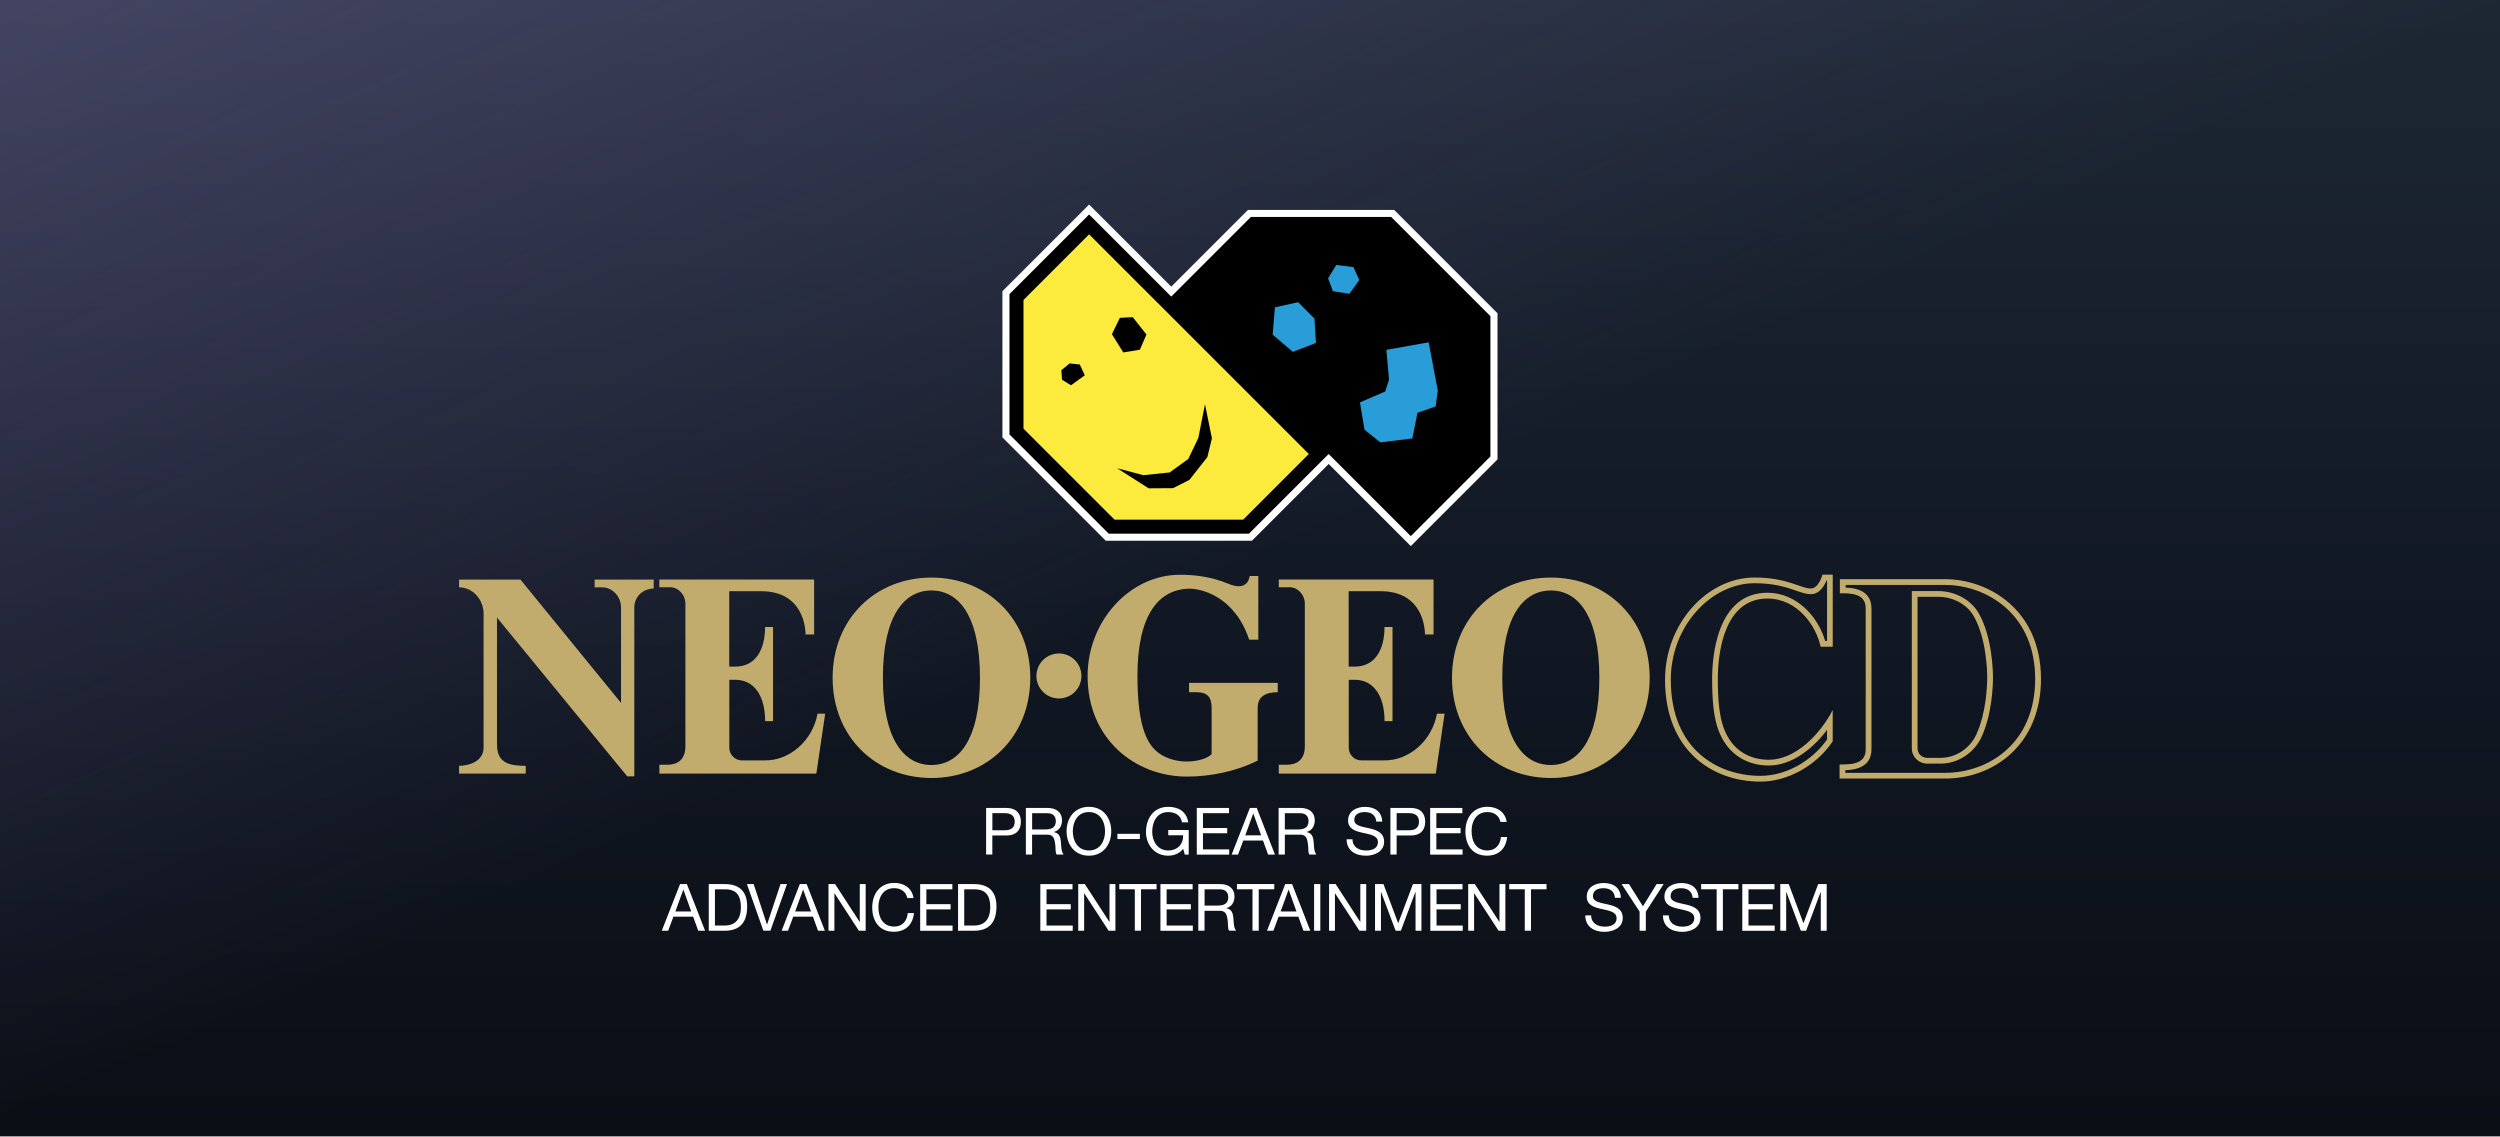
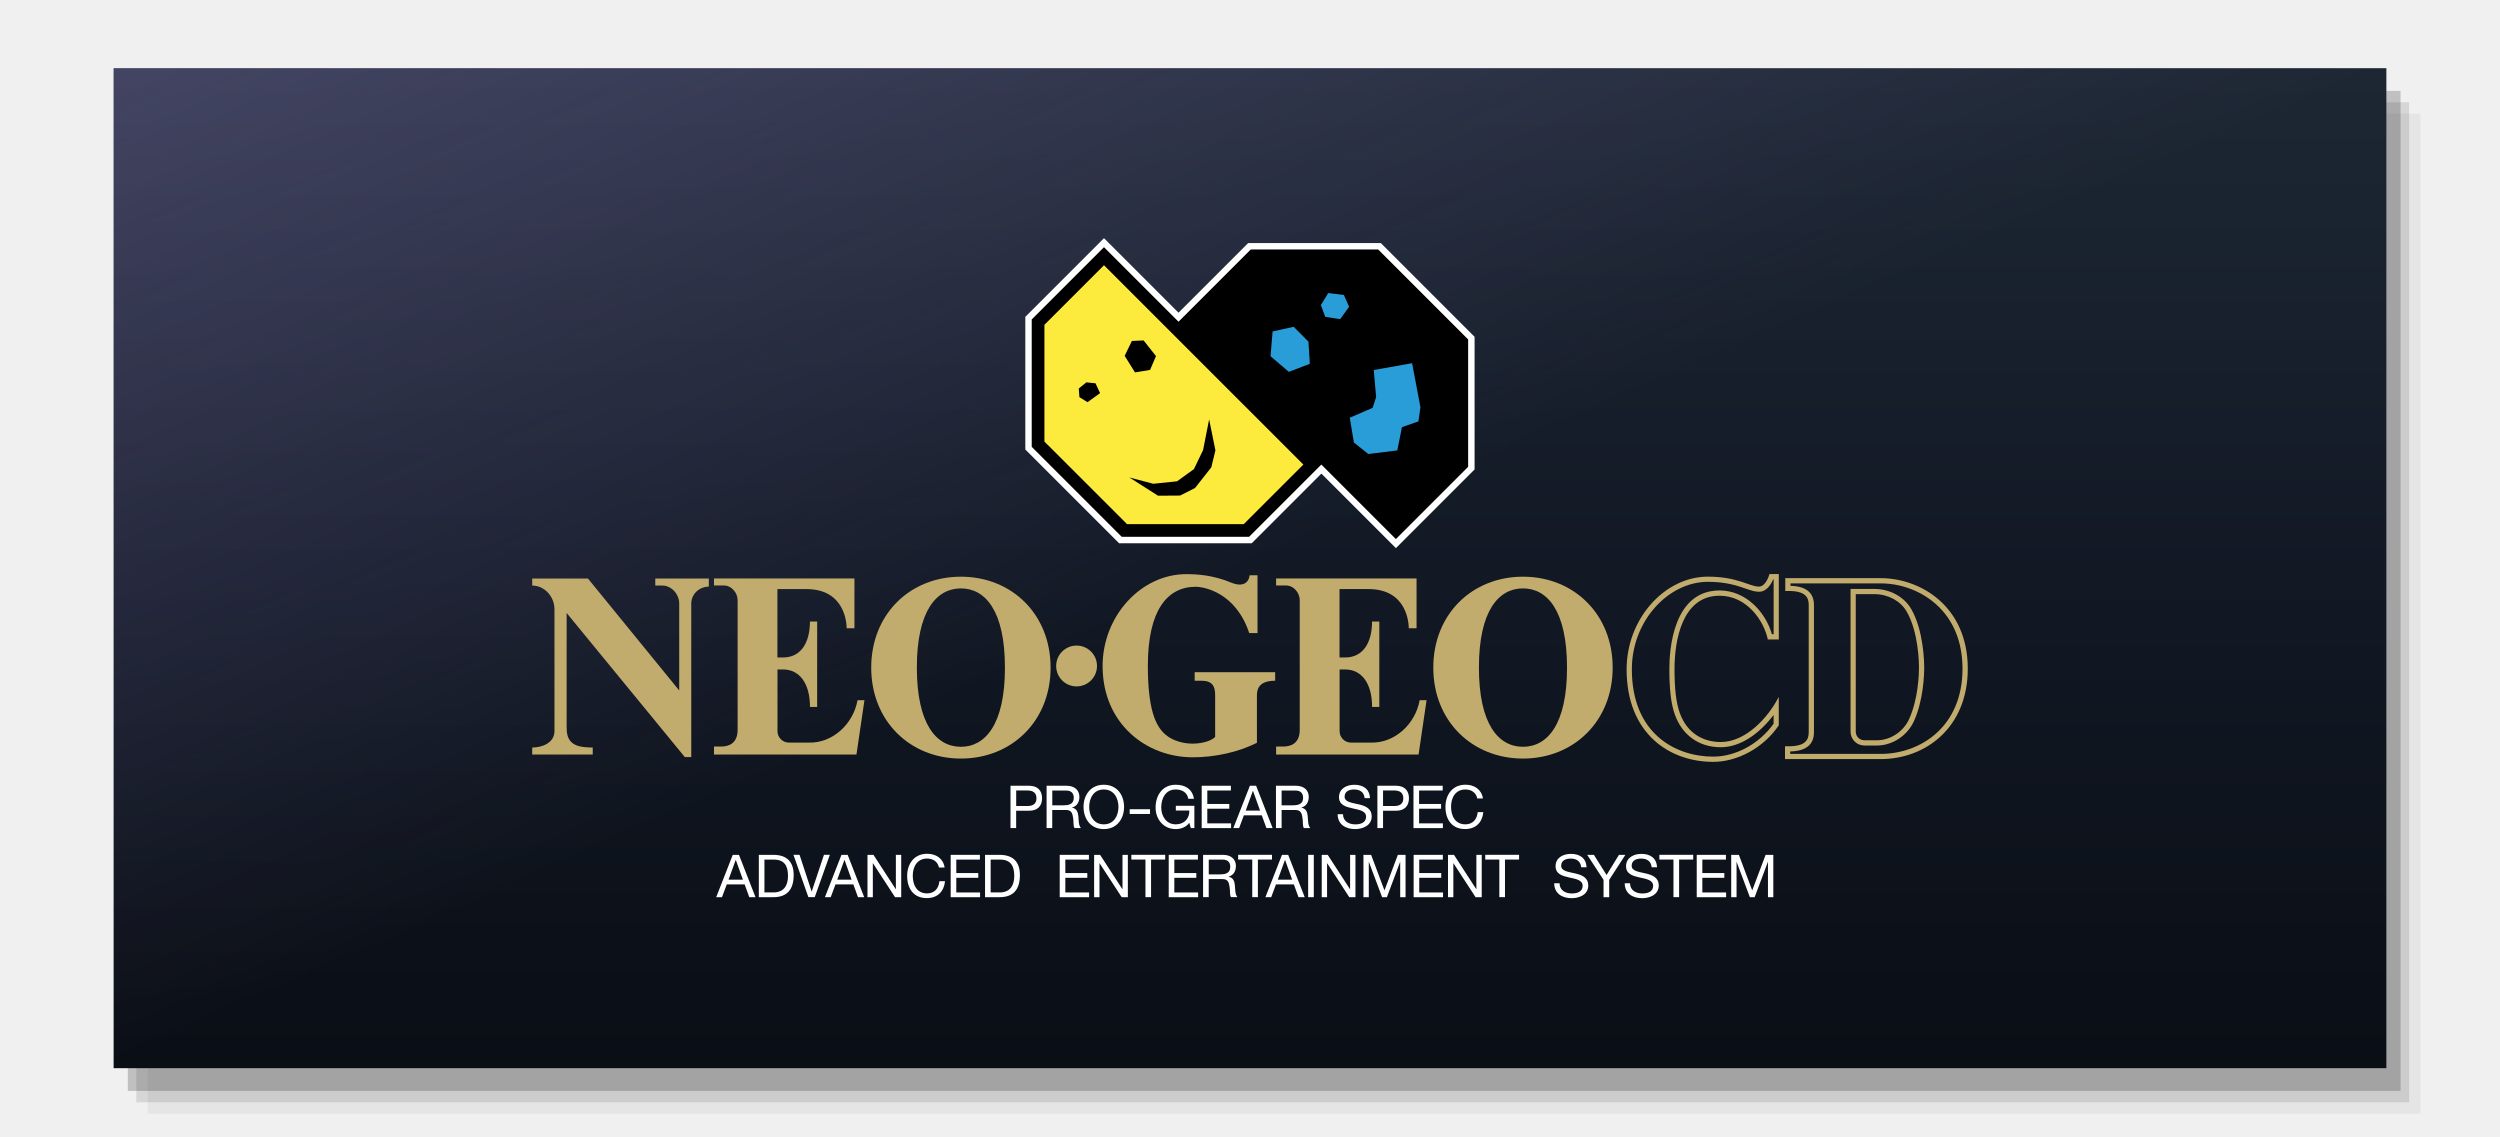
<svg xmlns="http://www.w3.org/2000/svg" viewBox="0 0 440 200" preserveAspectRatio="xMidYMid meet">
  <defs>
    <linearGradient id="capBase" x1="0" y1="0" x2="0" y2="1">
      <stop offset="0" stop-color="#1d2734" />
      <stop offset="0.5" stop-color="#121925" />
      <stop offset="1" stop-color="#0a0e15" />
    </linearGradient>
    <linearGradient id="capBloom" x1="0" y1="0" x2="1" y2="1">
      <stop offset="0" stop-color="#af98e6" stop-opacity="0.26" />
      <stop offset="0.5" stop-color="#af98e6" stop-opacity="0" />
    </linearGradient>
  </defs>
-   <rect width="440" height="200" fill="url(#capBase)" />
-   <rect width="440" height="200" fill="url(#capBloom)" />
-   <g transform="translate(80.795 36.000) scale(0.07252)">
+   <rect x="26.0" y="20.0" width="400" height="176" fill="#000000" fill-opacity="0.05" />
+   <rect x="24.0" y="18.0" width="400" height="176" fill="#000000" fill-opacity="0.11" />
+   <rect x="22.5" y="16.0" width="400" height="176" fill="#000000" fill-opacity="0.2" />
+   <rect x="20" y="12" width="400" height="176" fill="url(#capBase)" />
+   <rect x="20" y="12" width="400" height="176" fill="url(#capBloom)" />
+   <g transform="translate(93.672 41.920) scale(0.06581)">
    <style type="text/css">
	.st0{fill:#FFFFFF;}
	.st1{fill:#C2AC6D;}
	.st2{fill:#FCEA3C;}
	.st3{fill:#299DD8;}
</style>
    <g>
      <g>
        <g>
          <g>
            <g>
              <g>
                <g>
                  <path class="st1" d="M3687.4,990.8c-18.8-32-57.1-52.7-97.4-52.7h-64.3v381.8c0,20.4,16.6,36.9,37,36.9h33.4         c41.3,0,81.1-26,98.8-64.6c25.8-56.2,27.8-125.4,27.8-145.2C3722.6,1137.1,3721.7,1049.1,3687.4,990.8z M3682.2,1286.3         c-15.5,33.8-50.2,56.5-86.2,56.5h-33.4c-12.7,0-23-10.3-23-23V952h50.4c35.5,0,69.1,18,85.4,45.9         c32.3,55.1,33.3,139.6,33.3,149C3708.7,1166.1,3706.8,1232.7,3682.2,1286.3z" />
                  <path class="st1" d="M3606.1,909.2h-255v34.3h9.1c44.5,0,53.6,16.7,53.6,37.4v340.5c0,20.6-9.2,37.4-53.6,37.4h-9.8v34.3         h74.9h101.6h79.4c118.8,0,232.9-83,232.9-241.9C3839,983.3,3711.7,909.2,3606.1,909.2z M3606.1,1379.2h-241.8v-6.5         c42.1-1,63.5-18.3,63.5-51.2V980.9c0-32.8-21.1-50-62.7-51.2v-6.5h241.1c53.8,0,107.3,19.9,146.8,54.6         c47.2,41.4,72.1,101.4,72.1,173.5C3825.1,1307.8,3711.6,1379.2,3606.1,1379.2z" />
                </g>
                <path class="st1" d="M3175.2,956.2c74,0,118.9,67.6,129.2,117h29.4V898.3h-25c0,0-8.8,33.5-28.1,33.5        c-25.1,0-56.7-26.6-136.8-26.6c-114.8,0-217.1,112.1-217.1,247.9c0,172.4,115.2,247.4,231.5,247.4c64.5,0,134.3-37,175.4-97.6        v-76.1c-30.1,58.5-90,120.7-155.2,120.7c-44,0-88.8-20.8-109.4-77.4c-10.6-29.1-14.2-67.9-14.2-119.2        C3055,1078.6,3074.1,956.2,3175.2,956.2z M3041.1,1150.9c0,57.2,4.6,95.4,15,123.9c20,55,64.7,86.6,122.5,86.6        c54.5,0,105.7-39,141.3-86.4v23.5c-38.1,53.6-101,88-161.5,88c-100.4,0-217.6-61.1-217.6-233.5c0-61.7,22-120.6,62-165.6        c38.5-43.4,90-68.4,141.2-68.4c49,0,78.9,10.4,100.8,18c13.8,4.8,24.7,8.6,36,8.6c20.9,0,32.6-20.4,38-33.5h1.2v147h-4.6        c-16.8-58.6-69.2-117-140.1-117C3050.8,942.2,3041.1,1101.9,3041.1,1150.9z" />
              </g>
            </g>
            <path class="st1" d="M472.3,910.2H329.1V929h18.7c25,0,45.3,23.3,45.3,48.3v232.3L149,910.2H0V929c33.3,0,59.5,30,59.5,63.4      v325.5c0,33.3-35.1,44.3-59.5,44.3v18.8h161.8v-18.8c-30.3-0.2-46.3-4.3-56.7-14.1c-10.3-9.8-13.1-22.8-13.1-40.7v-305.1      l316,385.3h17.3v-410c0-24.3,19-44.9,47-45.9V910.2z" />
            <circle class="st1" cx="1455.8" cy="1144.1" r="54.6" />
            <g>
              <path class="st1" d="M1771.6,1160.8v22.7h17.8c28.9,0,37,13.9,37,38.8v111.3c-6.6,8-29.1,18.2-61,18.2       c-6.5,0-43.3-0.7-70.8-23.3c-28.8-23.6-48.2-71.5-48.2-185.3c0-148.2,52.1-210.9,127.7-210.9c24.6,0,107.9,16.6,143.4,123.7       h22.2V901.5h-21c-2.7,20.8-19.1,32.3-50.1,19.4c-46.8-19.5-88.7-22.4-119.4-22.4c-120.9,0-223.8,111.9-223.8,245.6       c0,154,116.3,244.2,241.1,244.2c59.2,0,121.9-13.7,171.6-38.8v-127.2c0-29.8,20.8-38.8,48.8-38.8v-22.7H1771.6L1771.6,1160.8z" />
            </g>
            <g>
              <path class="st1" d="M870,1235.7c-11.7,64.5-67.3,114.9-129.7,113.3h-53.8c-16.9,0-30.6-13.7-30.6-30.6v-165h14.8       c44,0,72.1,36.9,72.1,100.3H762v-112.4v-5.7v-110.3h-19.3c0,55.8-23.6,96.1-72.2,96.1h-14.8V938.4h77.4       c104.2,0,107.8,92.9,107.8,104.9h20.8V942.4v-32.3H486.1v18.7h26.5c20.3,0,36.7,19.2,36.7,39.4v346.6       c0,36.5-23.9,44.8-44.2,44.8h-19v21.4h63.2h317.8l21.4-145.4H870z" />
              <g>
                <g>
                  <path class="st1" d="M1146.4,905.3c-135.5,0-239.8,99.8-239.8,243.2s104.4,243.2,239.8,243.2c135.5,0,239.9-99.8,239.9-243.2         S1281.9,905.3,1146.4,905.3z M1146.4,1360.2c-65.1,0-117.8-59.6-117.8-211.8s52.8-211.8,117.8-211.8         c65.1,0,117.8,59.6,117.8,211.8C1264.3,1300.6,1211.5,1360.2,1146.4,1360.2z" />
                </g>
              </g>
            </g>
            <g>
              <path class="st1" d="M2373.3,1235.7c-11.7,64.5-67.3,114.9-129.7,113.3h-53.8c-16.9,0-30.6-13.7-30.6-30.6v-165h14.8       c44,0,72.1,36.9,72.1,100.3h19.3v-112.4v-5.7v-110.3H2246c0,55.8-23.6,96.1-72.2,96.1H2159V938.4h77.4       c104.2,0,107.8,92.9,107.8,104.9h20.8V942.4v-32.3h-375.6v18.7h26.5c20.3,0,36.7,19.2,36.7,39.4v346.6       c0,36.5-23.9,44.8-44.2,44.8h-19v21.4h63.2h317.8l21.4-145.4H2373.3z" />
              <g>
                <g>
                  <path class="st1" d="M2649.6,905.3c-135.5,0-239.8,99.8-239.8,243.2s104.4,243.2,239.8,243.2c135.5,0,239.9-99.8,239.9-243.2         S2785.1,905.3,2649.6,905.3z M2649.6,1360.2c-65.1,0-117.8-59.6-117.8-211.8s52.8-211.8,117.8-211.8         c65.1,0,117.8,59.6,117.8,211.8C2767.6,1300.6,2714.7,1360.2,2649.6,1360.2z" />
                </g>
              </g>
            </g>
          </g>
          <g>
            <path class="st0" d="M536.3,1649.2h16.6l44.2,113.2h-16.6l-12.4-34.1h-47.9l-12.7,34.1H492L536.3,1649.2z M525,1715.6h38.4      l-18.9-52.8h-0.3L525,1715.6z" />
            <path class="st0" d="M606,1649.2h38.8c34.9,0,54.4,17.4,54.4,53.9c0,37.9-16.6,59.3-54.4,59.3H606V1649.2z M621,1749.7h25      c10.3,0,38-2.9,38-44.5c0-26.9-10-43.3-37.7-43.3H621V1749.7z" />
            <path class="st0" d="M755.6,1762.3h-17.1l-39.9-113.2h16.3l32.3,98.1h0.3l32.7-98.1h15.7L755.6,1762.3z" />
            <path class="st0" d="M827,1649.2h16.6l44.2,113.2h-16.6l-12.4-34.1H811l-12.7,34.1h-15.5L827,1649.2z M815.7,1715.6h38.4      l-18.9-52.8h-0.3L815.7,1715.6z" />
            <path class="st0" d="M896.6,1649.2h16l59.6,91.8h0.3v-91.8h14.3v113.2h-16.5l-59.1-90.8h-0.3v90.8h-14.3V1649.2z" />
            <path class="st0" d="M1087.8,1683.2c-3.2-16-16-24.1-31.7-24.1c-26.9,0-38.4,22.2-38.4,45.8c0,25.8,11.4,47.4,38.5,47.4      c19.8,0,31.2-13.9,32.7-32.7h15.1c-2.9,28.2-20.4,45.3-49,45.3c-35.2,0-52.3-26-52.3-59c0-32.8,18.7-59.6,53.6-59.6      c23.6,0,43.1,12.7,46.6,36.8H1087.8z" />
            <path class="st0" d="M1119.1,1649.2h78.1v12.7h-63.1v36h58.8v12.7h-58.8v39.2h63.6v12.7h-78.6V1649.2z" />
            <path class="st0" d="M1211,1649.2h38.8c34.9,0,54.4,17.4,54.4,53.9c0,37.9-16.6,59.3-54.4,59.3H1211V1649.2z M1226.1,1749.7h25      c10.3,0,38-2.9,38-44.5c0-26.9-10-43.3-37.7-43.3h-25.4V1749.7z" />
            <path class="st0" d="M1410.7,1649.2h78.1v12.7h-63.1v36h58.8v12.7h-58.8v39.2h63.6v12.7h-78.6V1649.2z" />
            <path class="st0" d="M1502.7,1649.2h16l59.6,91.8h0.3v-91.8h14.3v113.2h-16.5l-59.1-90.8h-0.3v90.8h-14.3V1649.2z" />
            <path class="st0" d="M1640,1661.8h-37.7v-12.7h90.5v12.7H1655v100.5H1640V1661.8z" />
            <path class="st0" d="M1702.2,1649.2h78.1v12.7h-63.1v36h58.8v12.7h-58.8v39.2h63.6v12.7h-78.6V1649.2z" />
            <path class="st0" d="M1794.2,1649.2h53.3c21.2,0,34.4,11.6,34.4,29.6c0,13.6-6,24.9-19.7,28.7v0.3c13.2,2.5,15.8,12.2,17,23.3      c1,11.1,0.3,23.5,6.7,31.2H1869c-4.3-4.6-1.9-16.8-4.1-27.9c-1.6-11.1-4.3-20.4-18.9-20.4h-36.8v48.3h-15.1V1649.2z       M1840.6,1701.3c14.1,0,26.2-3.6,26.2-20.1c0-11.1-6-19.3-20.1-19.3h-37.4v39.5H1840.6z" />
            <path class="st0" d="M1925.6,1661.8h-37.7v-12.7h90.5v12.7h-37.7v100.5h-15.1V1661.8z" />
            <path class="st0" d="M2005.1,1649.2h16.6l44.2,113.2h-16.6l-12.4-34.1h-47.9l-12.7,34.1h-15.5L2005.1,1649.2z M1993.9,1715.6      h38.4l-18.9-52.8h-0.3L1993.9,1715.6z" />
            <path class="st0" d="M2075.1,1649.2h15.1v113.2h-15.1V1649.2z" />
            <path class="st0" d="M2111.4,1649.2h16l59.6,91.8h0.3v-91.8h14.3v113.2h-16.5l-59.1-90.8h-0.3v90.8h-14.3V1649.2z" />
            <path class="st0" d="M2222.9,1649.2h20.6l35.7,95.1l35.8-95.1h20.6v113.2h-14.3v-94.2h-0.3l-35.3,94.2h-12.8l-35.3-94.2h-0.3      v94.2h-14.3V1649.2z" />
            <path class="st0" d="M2357.2,1649.2h78.1v12.7h-63.1v36h58.8v12.7h-58.8v39.2h63.6v12.7h-78.6V1649.2z" />
            <path class="st0" d="M2449.1,1649.2h16l59.6,91.8h0.3v-91.8h14.3v113.2h-16.5l-59.1-90.8h-0.3v90.8h-14.3V1649.2z" />
            <path class="st0" d="M2586.4,1661.8h-37.7v-12.7h90.5v12.7h-37.7v100.5h-15.1V1661.8z" />
            <path class="st0" d="M2805.3,1682.3c-1.7-16.2-12.5-23.1-28.1-23.1c-12.7,0-25.4,4.6-25.4,19.3c0,13.9,18.1,16,36.3,20.1      c18.1,4.1,36.1,10.5,36.1,32.7c0,24.1-23.6,33.8-44.2,33.8c-25.4,0-46.8-12.4-46.8-39.9h14.3c0,19,15.8,27.3,33,27.3      c13.6,0,28.7-4.3,28.7-20.6c0-15.5-18.1-18.2-36.1-22.2c-18.1-4-36.3-9.2-36.3-30c0-23,20.4-33.1,41.1-33.1      c23.1,0,40.7,10.9,41.7,35.8H2805.3z" />
            <path class="st0" d="M2880.2,1716.1v46.3h-15.1v-46.3l-43.7-66.9h17.9l33.9,53.9l33.1-53.9h17.1L2880.2,1716.1z" />
            <path class="st0" d="M2993.8,1682.3c-1.7-16.2-12.5-23.1-28.1-23.1c-12.7,0-25.4,4.6-25.4,19.3c0,13.9,18.1,16,36.3,20.1      c18.1,4.1,36.1,10.5,36.1,32.7c0,24.1-23.6,33.8-44.2,33.8c-25.4,0-46.8-12.4-46.8-39.9h14.3c0,19,15.8,27.3,33,27.3      c13.6,0,28.7-4.3,28.7-20.6c0-15.5-18.1-18.2-36.1-22.2c-18.1-4-36.3-9.2-36.3-30c0-23,20.4-33.1,41.1-33.1      c23.1,0,40.7,10.9,41.7,35.8H2993.8z" />
            <path class="st0" d="M3052.1,1661.8h-37.7v-12.7h90.5v12.7h-37.7v100.5h-15.1V1661.8z" />
            <path class="st0" d="M3114.3,1649.2h78.1v12.7h-63.1v36h58.8v12.7h-58.8v39.2h63.6v12.7h-78.6V1649.2z" />
            <path class="st0" d="M3206.4,1649.2h20.6l35.7,95.1l35.8-95.1h20.6v113.2h-14.3v-94.2h-0.3l-35.3,94.2h-12.8l-35.3-94.2h-0.3      v94.2h-14.3V1649.2z" />
          </g>
          <g>
            <g>
              <g>
                <path class="st0" d="M1279.2,1464.4h49.6c22.5,0,34.7,12.5,34.7,33.4c0,20.9-12.2,33.6-34.7,33.4h-34.6v46.3h-15.1V1464.4z         M1294.3,1518.6h29.5c17,0.2,24.7-7.3,24.7-20.8c0-13.5-7.8-20.8-24.7-20.8h-29.5V1518.6z" />
                <path class="st0" d="M1375.6,1464.4h53.3c21.2,0,34.4,11.6,34.4,29.6c0,13.6-6,24.9-19.7,28.7v0.3c13.2,2.5,15.8,12.2,17,23.3        c1,11.1,0.3,23.5,6.7,31.2h-16.8c-4.3-4.6-1.9-16.8-4.1-27.9c-1.6-11.1-4.3-20.4-18.9-20.4h-36.8v48.3h-15.1V1464.4z         M1422.1,1516.6c14.1,0,26.2-3.6,26.2-20.1c0-11.1-6-19.3-20.1-19.3h-37.4v39.5H1422.1z" />
                <path class="st0" d="M1528.6,1461.7c36,0,54.2,28.5,54.2,59.3c0,30.7-18.2,59.3-54.2,59.3c-36,0-54.2-28.5-54.2-59.3        C1474.3,1490.2,1492.6,1461.7,1528.6,1461.7z M1528.6,1567.6c27.6,0,39.2-23.8,39.2-46.6c0-22.8-11.6-46.6-39.2-46.6        c-27.6,0-39.1,23.8-39.1,46.6C1489.4,1543.8,1501,1567.6,1528.6,1567.6z" />
                <path class="st0" d="M1597.8,1527.2h54.4v12.7h-54.4V1527.2z" />
              </g>
            </g>
            <g>
              <g>
                <path class="st0" d="M2226.1,1497.5c-1.7-16.2-12.5-23.1-28.1-23.1c-12.7,0-25.4,4.6-25.4,19.3c0,13.9,18.1,16,36.3,20.1        c18.1,4.1,36.1,10.5,36.1,32.7c0,24.1-23.6,33.8-44.2,33.8c-25.4,0-46.8-12.4-46.8-39.9h14.3c0,19,15.8,27.3,33,27.3        c13.6,0,28.7-4.3,28.7-20.6c0-15.5-18.1-18.2-36.1-22.2c-18.1-4-36.3-9.2-36.3-30c0-23,20.4-33.1,41.1-33.1        c23.1,0,40.7,10.9,41.7,35.8H2226.1z" />
                <path class="st0" d="M2260.4,1464.4h49.6c22.5,0,34.7,12.5,34.7,33.4c0,20.9-12.2,33.6-34.7,33.4h-34.6v46.3h-15.1V1464.4z         M2275.4,1518.6h29.5c17,0.2,24.7-7.3,24.7-20.8c0-13.5-7.8-20.8-24.7-20.8h-29.5V1518.6z" />
                <path class="st0" d="M2356.8,1464.4h78.1v12.7h-63.1v36h58.8v12.7h-58.8v39.2h63.6v12.7h-78.6V1464.4z" />
                <path class="st0" d="M2527.4,1498.5c-3.2-16-16-24.1-31.7-24.1c-26.9,0-38.4,22.2-38.4,45.8c0,25.8,11.4,47.4,38.5,47.4        c19.8,0,31.2-13.9,32.7-32.7h15.1c-2.9,28.2-20.4,45.3-49,45.3c-35.2,0-52.3-26-52.3-59c0-32.8,18.7-59.6,53.6-59.6        c23.6,0,43.1,12.7,46.6,36.8H2527.4z" />
              </g>
            </g>
            <g>
              <g>
                <path class="st0" d="M1757.3,1563.5c-8.7,11.9-23,16.8-36.3,16.8c-33.8,0-53.9-27.6-53.9-57.1c0-33,18.1-61.5,53.9-61.5        c24.7,0,44.4,11.1,48.7,37.6h-15.1c-3-17.1-16.8-24.9-33.6-24.9c-27.4,0-38.8,23.8-38.8,48c0,23.6,13.6,45.2,38.8,45.2        c23.3,0,37.2-16.3,36.3-36.9h-36.1V1518h49.6v59.6h-9.5L1757.3,1563.5z" />
                <path class="st0" d="M1790.4,1464.4h78.1v12.7h-63.1v36h58.8v12.7h-58.8v39.2h63.6v12.7h-78.6V1464.4z" />
                <path class="st0" d="M1919.3,1464.4h16.6l44.2,113.2h-16.6l-12.4-34.1h-47.9l-12.7,34.1h-15.5L1919.3,1464.4z M1908.1,1530.8        h38.4l-18.9-52.8h-0.3L1908.1,1530.8z" />
                <path class="st0" d="M1989,1464.4h53.3c21.2,0,34.4,11.6,34.4,29.6c0,13.6-6,24.9-19.7,28.7v0.3c13.2,2.5,15.9,12.2,17,23.3        c1,11.1,0.3,23.5,6.7,31.2h-16.8c-4.3-4.6-1.9-16.8-4.1-27.9c-1.6-11.1-4.3-20.4-18.9-20.4h-36.8v48.3H1989V1464.4z         M2035.4,1516.6c14.1,0,26.2-3.6,26.2-20.1c0-11.1-6-19.3-20.1-19.3h-37.4v39.5H2035.4z" />
              </g>
            </g>
          </g>
        </g>
      </g>
      <g>
        <g>
          <g>
            <polygon points="2110.5,617.5 1920.7,807.3 1573,807.3 1327.2,561.5 1327.2,213.9 1529.1,12.1 1728.4,211.4 1918.2,21.6       2265.9,21.6 2511.7,267.4 2511.7,614.9 2309.8,816.8     " />
            <path class="st0" d="M1529.1,24.1l199.3,199.3l193.3-193.3h340.5l240.8,240.8v340.5l-193.3,193.3l-199.3-199.3l-193.3,193.3      h-340.5L1335.8,558V217.4L1529.1,24.1 M1529.1,0L1517,12.1l-193.3,193.3l-5,5v7.1V558v7.1l5,5l240.8,240.8l5,5h7.1h340.5h7.1      l5-5l181.3-181.3l187.2,187.2l12.1,12.1l12.1-12.1l193.3-193.3l5-5v-7.1V270.9v-7.1l-5-5L2274.4,18l-5-5h-7.1h-340.5h-7.1l-5,5      l-181.3,181.3L1541.2,12.1L1529.1,0L1529.1,0z" />
          </g>
          <g>
            <polyline class="st2" points="1590.7,764.7 1369.8,543.9 1369.8,231.6 1529.1,72.3 2062.3,605.4 1903,764.7     " />
            <polygon points="1584.4,314.7 1603.7,274.9 1635,273.4 1668.2,315.4 1652.3,352.3 1612,358.9     " />
            <polygon points="1506.4,388.1 1518.6,414.4 1485.1,438.6 1463.4,425.2 1461.7,402 1481.9,385.6     " />
            <polygon points="1597,639.9 1660.8,656.8 1724.5,650.2 1769.6,617.6 1794.1,566.7 1810.3,484.6 1827.1,567.4 1816.1,612.8       1772.5,668.2 1732.6,688.3 1673.6,688.7     " />
            <polygon class="st3" points="1980,249.4 1974.5,315.8 2023.5,357.5 2079.6,335.9 2075.9,276.6 2036.4,237     " />
            <polygon class="st3" points="2109.1,178.9 2128.9,146.7 2170.6,151.8 2184.6,183.3 2160.8,216.6 2120.8,210.4     " />
            <polygon class="st3" points="2186.4,480.1 2247.6,453.7 2256.9,424.9 2250.5,352.6 2353.1,334.3 2375.4,452.2 2370,490       2326,505.3 2313.5,567.6 2235.9,577.2 2197.4,546.4     " />
          </g>
        </g>
      </g>
    </g>
  </g>
</svg>
